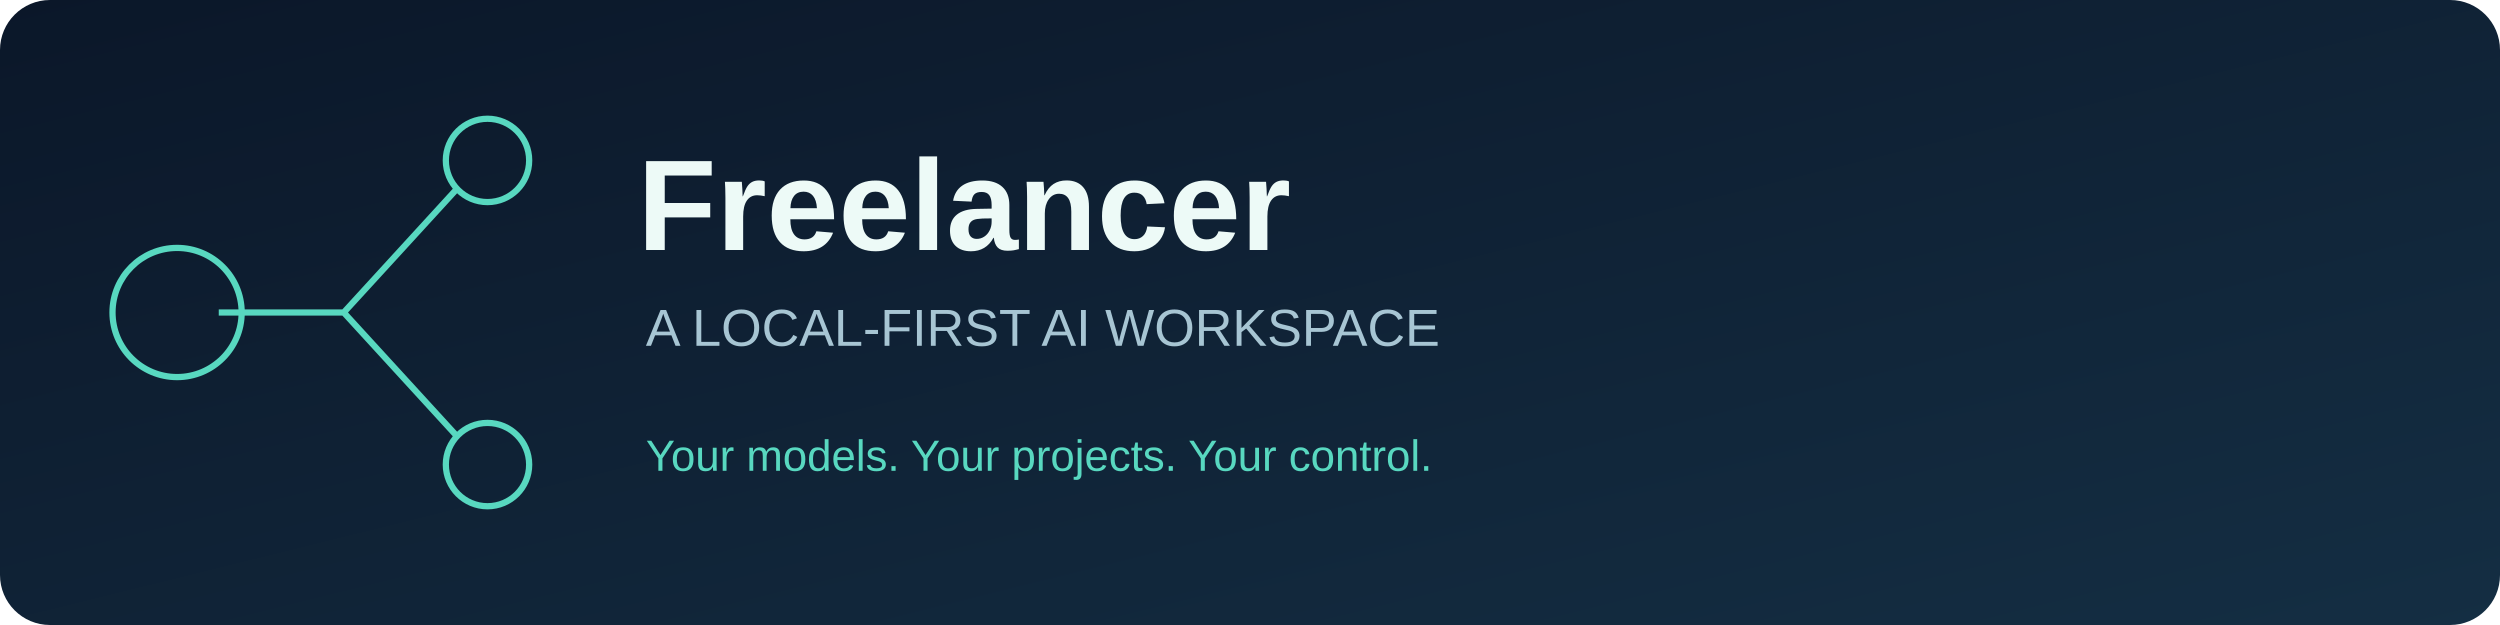
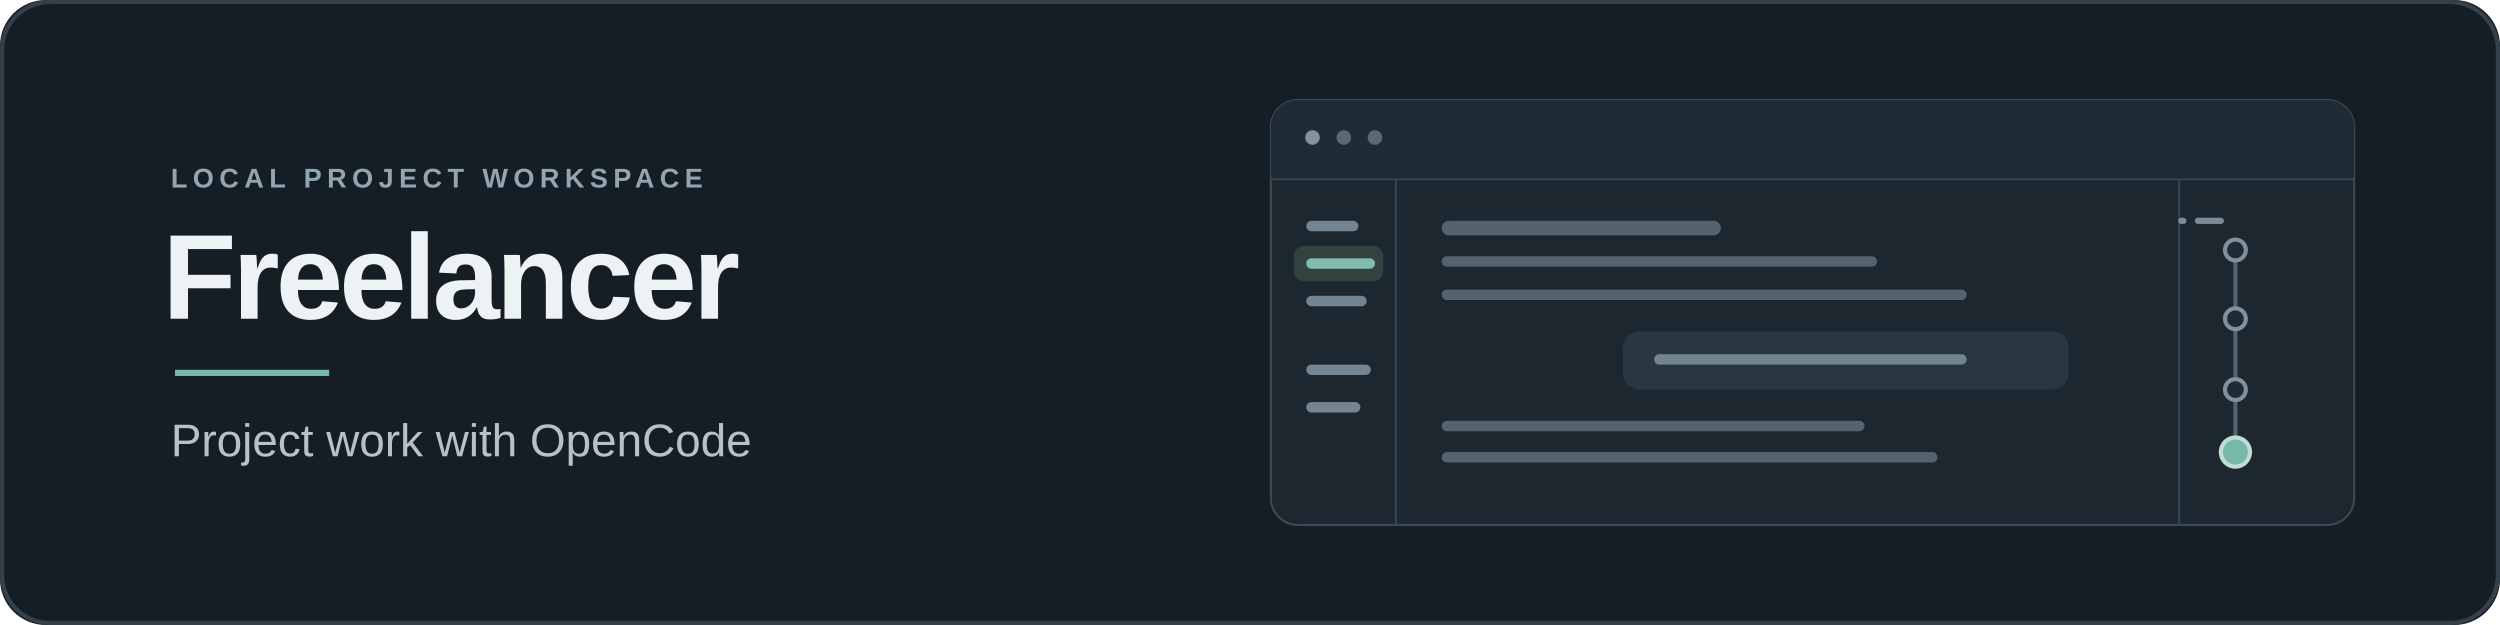
<svg xmlns="http://www.w3.org/2000/svg" width="1200" height="300" viewBox="0 0 1200 300" role="img" aria-labelledby="title desc">
-   <defs>
-     <linearGradient id="bg" x1="0" y1="0" x2="1" y2="1">
-       <stop stop-color="#0b1729" />
-       <stop offset="1" stop-color="#142e43" />
-     </linearGradient>
-   </defs>
-   <rect width="1200" height="300" rx="24" fill="url(#bg)" />
-   <g stroke="#58d8c0" stroke-width="3" fill="none">
-     <path d="M105 150h60m0 0 54-59m-54 59 54 59" />
-     <circle cx="85" cy="150" r="31" />
-     <circle cx="234" cy="77" r="20" />
-     <circle cx="234" cy="223" r="20" />
+   <rect width="1200" height="300" rx="22" fill="#151d25" />
+   <path d="M1 24a23 23 0 0 1 23-23h1152a23 23 0 0 1 23 23v252a23 23 0 0 1-23 23H24a23 23 0 0 1-23-23z" fill="none" stroke="#34414c" stroke-width="2" />
+   <g font-family="Segoe UI,Arial,sans-serif">
+     <text x="82" y="90" fill="#92a5b3" font-size="13" font-weight="600" letter-spacing="2.6">LOCAL PROJECT WORKSPACE</text>
+     <text x="78" y="153" fill="#edf2f5" font-size="58" font-weight="620" letter-spacing="-1.8">Freelancer</text>
+     <path d="M84 179h74" stroke="#77b8a9" stroke-width="3" />
+     <text x="82" y="219" fill="#b6c2ca" font-size="22">Project work with OpenCode</text>
  </g>
-   <text x="306" y="120" fill="#edfaf7" font-family="Segoe UI,Arial,sans-serif" font-size="62" font-weight="700">Freelancer</text>
-   <text x="310" y="166" fill="#a7c5d3" font-family="Segoe UI,Arial,sans-serif" font-size="25">A LOCAL-FIRST AI WORKSPACE</text>
-   <text x="310" y="226" fill="#58d8c0" font-family="Segoe UI,Arial,sans-serif" font-size="21">Your models. Your projects. Your control.</text>
+   <g transform="translate(610 48)">
+     <rect width="520" height="204" rx="13" fill="#1c2730" stroke="#3b4a56" />
+     <path d="M13 0h494a13 13 0 0 1 13 13v24H0V13A13 13 0 0 1 13 0z" fill="#202c35" />
+     <circle cx="20" cy="18" r="3.5" fill="#84939e" />
+     <circle cx="35" cy="18" r="3.5" fill="#596975" />
+     <circle cx="50" cy="18" r="3.5" fill="#596975" />
+     <path d="M0 38h520M60 38v166M436 38v166" stroke="#34434e" />
+     <g fill="#748491">
+       <rect x="17" y="58" width="25" height="5" rx="2.5" />
+       <rect x="17" y="76" width="33" height="5" rx="2.5" />
+       <rect x="17" y="94" width="29" height="5" rx="2.5" />
+       <rect x="17" y="127" width="31" height="5" rx="2.5" />
+       <rect x="17" y="145" width="26" height="5" rx="2.5" />
+     </g>
+     <rect x="11" y="70" width="43" height="17" rx="5" fill="#31423f" />
+     <rect x="17" y="76" width="33" height="5" rx="2.5" fill="#83bcae" />
+     <g fill="#53636f">
+       <rect x="82" y="58" width="134" height="7" rx="3.5" />
+       <rect x="82" y="75" width="209" height="5" rx="2.5" />
+       <rect x="82" y="91" width="252" height="5" rx="2.5" />
+     </g>
+     <rect x="169" y="111" width="214" height="28" rx="8" fill="#293742" />
+     <rect x="184" y="122" width="150" height="5" rx="2.5" fill="#728490" />
+     <g fill="#53636f">
+       <rect x="82" y="154" width="203" height="5" rx="2.5" />
+       <rect x="82" y="169" width="238" height="5" rx="2.5" />
+     </g>
+     <path d="M463 70v98" stroke="#53636f" stroke-width="2" />
+     <g fill="#202c35" stroke="#82919b" stroke-width="2">
+       <circle cx="463" cy="72" r="5" />
+       <circle cx="463" cy="105" r="5" />
+       <circle cx="463" cy="139" r="5" />
+       <circle cx="463" cy="169" r="7" fill="#77b8a9" stroke="#c0ddd5" />
+     </g>
+     <path d="M456 58h-11m-7 0h-1" stroke="#7b8b96" stroke-width="3" stroke-linecap="round" />
+   </g>
</svg>
